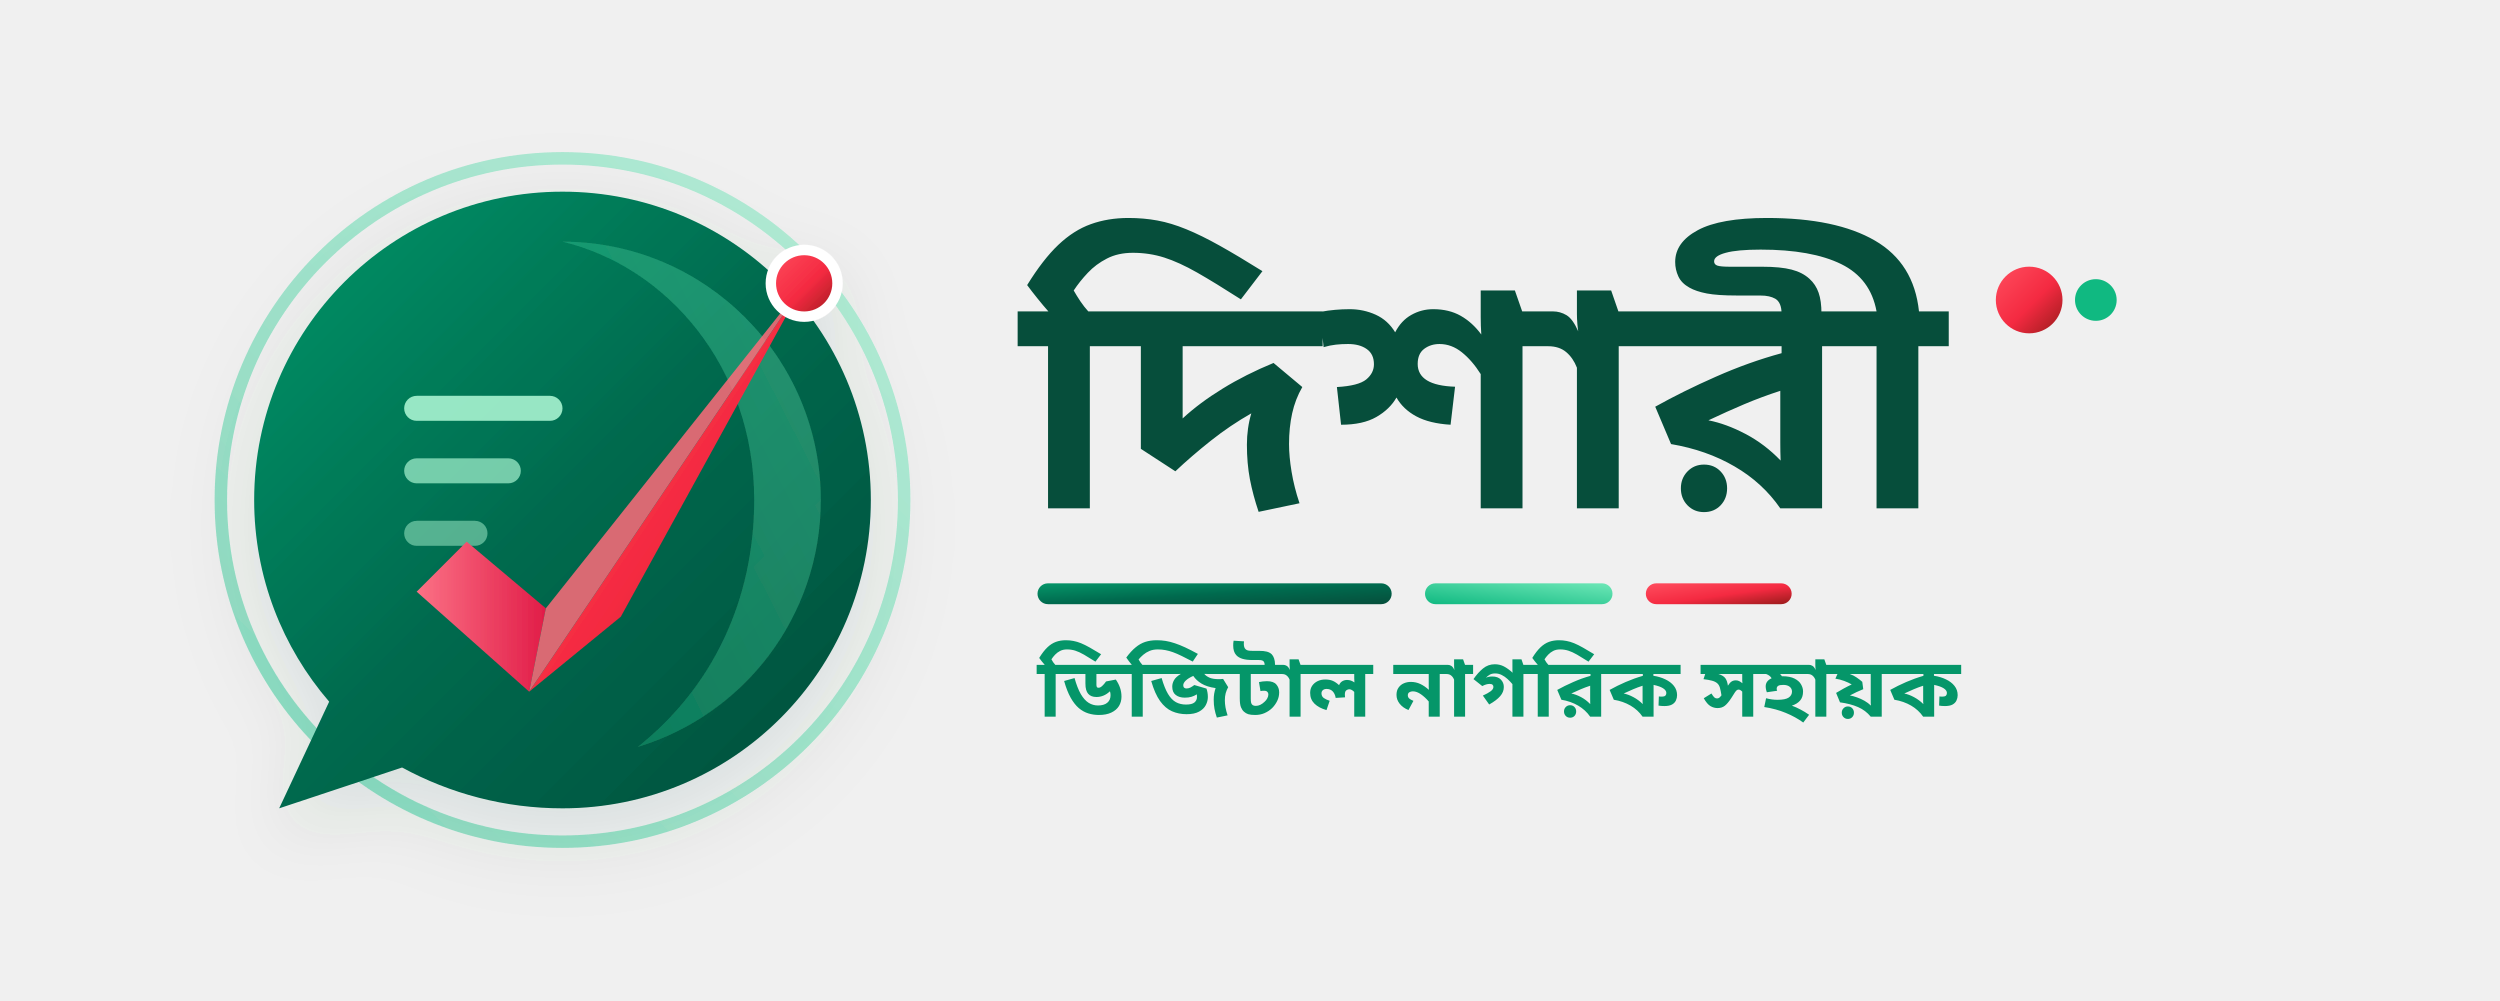
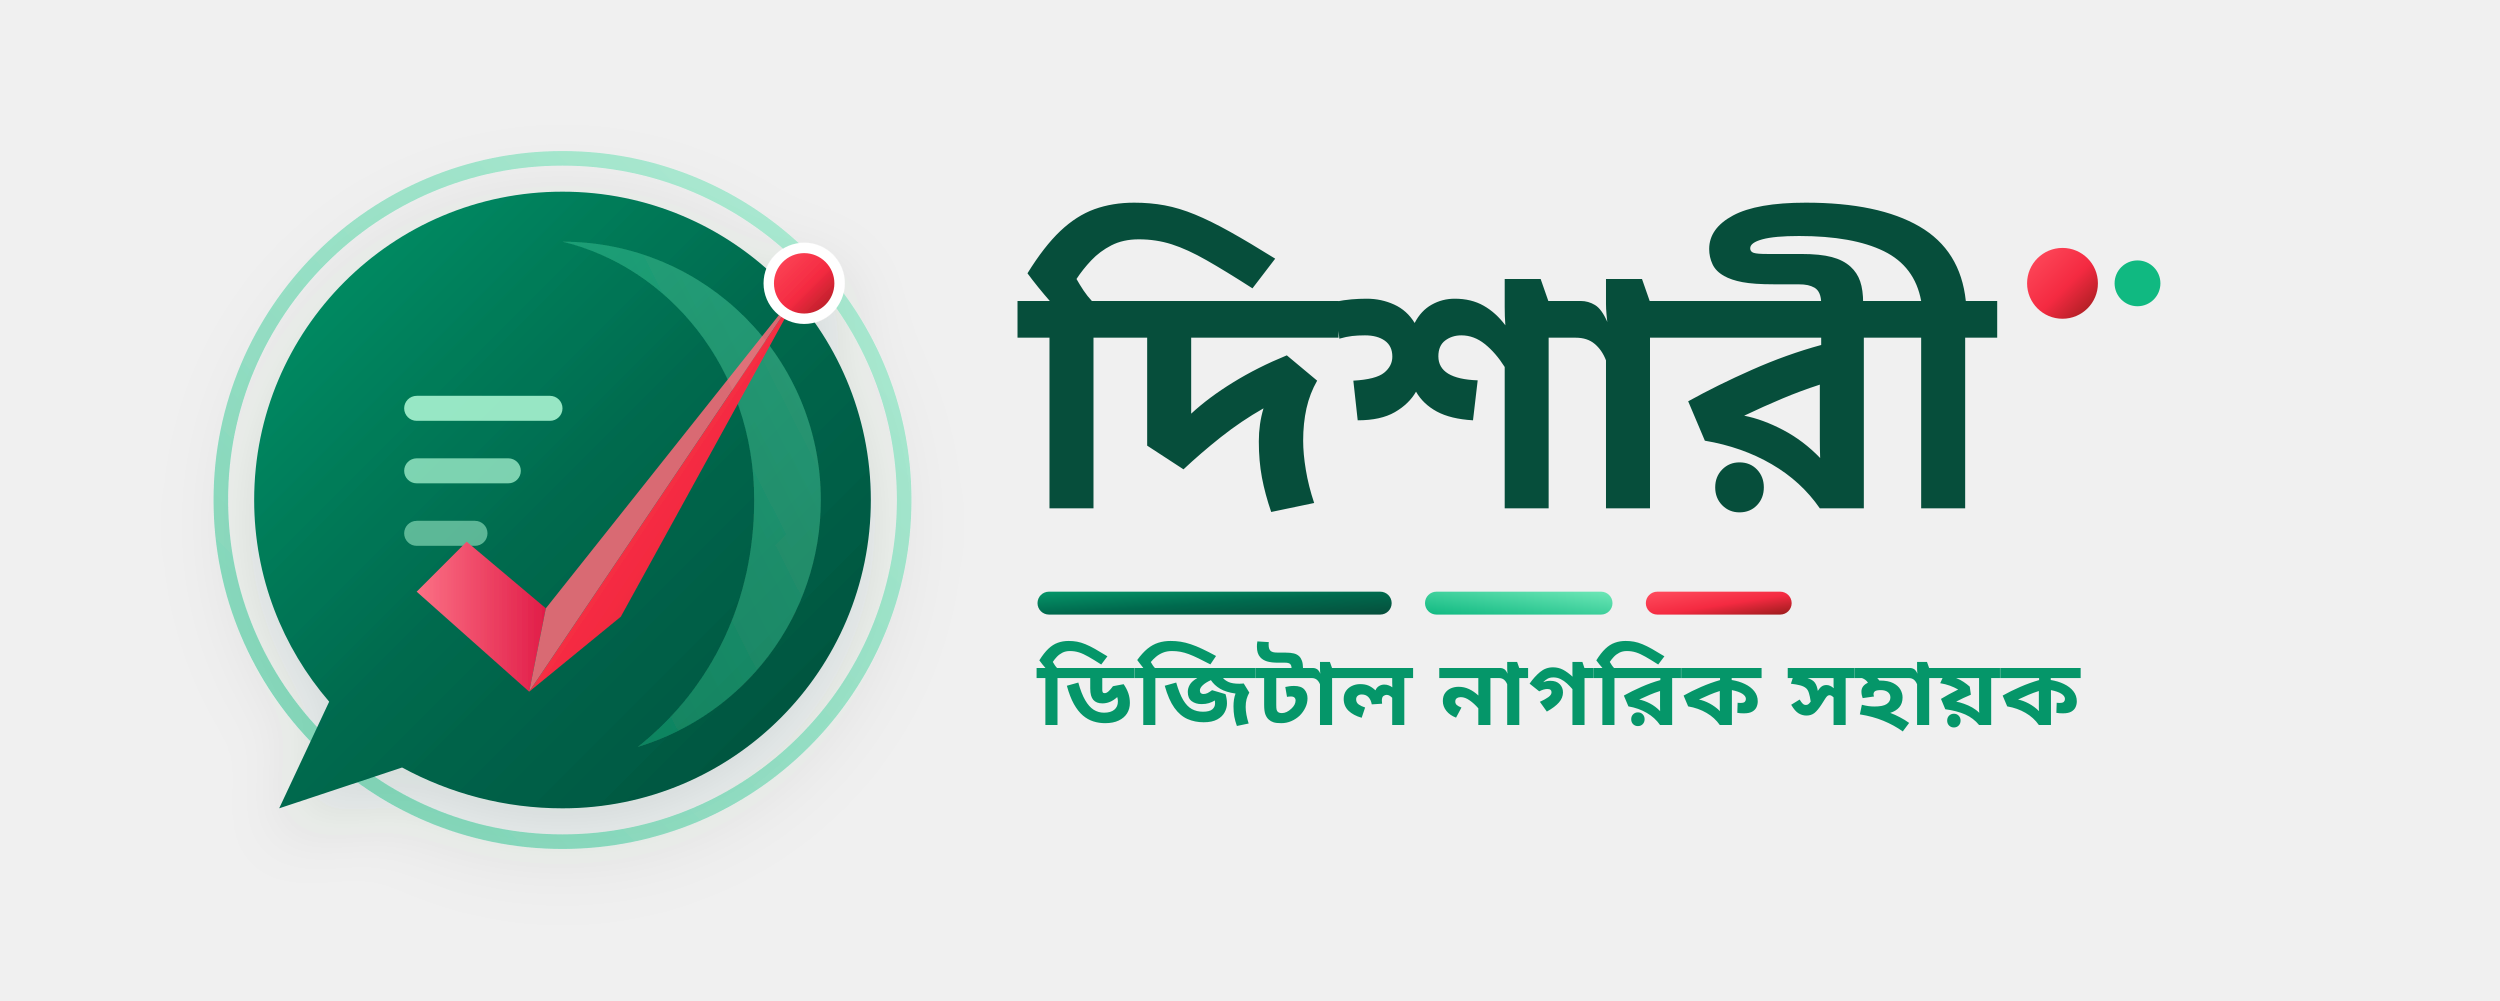
- <svg xmlns="http://www.w3.org/2000/svg" viewBox="0 0 600 240" width="100%" height="100%">
+ <svg xmlns="http://www.w3.org/2000/svg" viewBox="0 0 600 240" width="100%" height="100%" fill="none">
  <defs>
    <linearGradient id="emeraldGrad" x1="0%" y1="0%" x2="100%" y2="100%">
      <stop offset="0%" stop-color="#059669" />
      <stop offset="50%" stop-color="#006A4E" />
      <stop offset="100%" stop-color="#064E3B" />
    </linearGradient>
    <linearGradient id="mintGrad" x1="0%" y1="100%" x2="100%" y2="0%">
      <stop offset="0%" stop-color="#10B981" />
      <stop offset="100%" stop-color="#6EE7B7" />
    </linearGradient>
    <linearGradient id="crimsonGrad" x1="0%" y1="0%" x2="100%" y2="100%">
      <stop offset="0%" stop-color="#FF4D5E" />
      <stop offset="55%" stop-color="#F42A41" />
      <stop offset="100%" stop-color="#991B1B" />
    </linearGradient>
    <linearGradient id="coralGrad" x1="0%" y1="0%" x2="100%" y2="0%">
      <stop offset="0%" stop-color="#FB7185" />
      <stop offset="100%" stop-color="#E11D48" />
    </linearGradient>
-     <filter id="softShadow" x="-10%" y="-10%" width="125%" height="125%">
-       <feDropShadow dx="0" dy="6" stdDeviation="8" flood-color="#064E3B" flood-opacity="0.1" />
+     <filter id="softShadow" x="-15%" y="-15%" width="135%" height="135%">
+       <feDropShadow dx="0" dy="6" stdDeviation="8" flood-color="#064E3B" flood-opacity="0.12" />
    </filter>
  </defs>
-   <rect width="600" height="240" fill="none" />
  <g transform="translate(45, 30)" filter="url(#softShadow)">
-     <circle cx="90" cy="90" r="82" fill="none" stroke="url(#mintGrad)" stroke-width="3" opacity="0.45" />
+     <circle cx="90" cy="90" r="82" fill="none" stroke="url(#mintGrad)" stroke-width="3.5" opacity="0.5" />
    <path d="M 90 16               C 49.1 16, 16 49.1, 16 90               C 16 108.5, 22.8 125.4, 34 138.4               L 22 164               L 51.5 154.2               C 63.1 160.5, 76.2 164, 90 164               C 130.9 164, 164 130.9, 164 90               C 164 49.1, 130.9 16, 90 16 Z" fill="url(#emeraldGrad)" />
-     <path d="M 90 28               C 124.2 28, 152 55.8, 152 90               C 152 118, 133.5 141.6, 108 149.3               C 126 135, 136 114, 136 90               C 136 58, 115 34, 90 28 Z" fill="url(#mintGrad)" opacity="0.35" />
+     <path d="M 90 28               C 124.2 28, 152 55.8, 152 90               C 152 118, 133.5 141.6, 108 149.3               C 126 135, 136 114, 136 90               C 136 58, 115 34, 90 28 Z" fill="url(#mintGrad)" opacity="0.4" />
    <rect x="52" y="65" width="38" height="6" rx="3" fill="#A7F3D0" opacity="0.9" />
-     <rect x="52" y="80" width="28" height="6" rx="3" fill="#A7F3D0" opacity="0.7" />
-     <rect x="52" y="95" width="20" height="6" rx="3" fill="#A7F3D0" opacity="0.5" />
+     <rect x="52" y="80" width="28" height="6" rx="3" fill="#A7F3D0" opacity="0.75" />
+     <rect x="52" y="95" width="20" height="6" rx="3" fill="#A7F3D0" opacity="0.55" />
    <path d="M 55 112 L 82 136 L 86 116 L 67 100 Z" fill="url(#coralGrad)" />
    <path d="M 82 136 L 148 38 L 104 118 Z" fill="url(#crimsonGrad)" />
    <path d="M 82 136 L 148 38 L 86 116 Z" fill="#FF6B7A" opacity="0.85" />
-     <circle cx="148" cy="38" r="8" fill="url(#crimsonGrad)" stroke="#FFFFFF" stroke-width="2.5" />
+     <circle cx="148" cy="38" r="8.5" fill="url(#crimsonGrad)" stroke="#FFFFFF" stroke-width="2.5" />
  </g>
  <g transform="translate(245, 0)">
-     <text x="0" y="122" font-family="'Hind Siliguri', 'Noto Sans Bengali', 'Li Ador Noirrit', sans-serif" font-size="76" font-weight="700" fill="#064E3B" letter-spacing="1">দিশারী</text>
-     <circle cx="242" cy="72" r="8" fill="url(#crimsonGrad)" />
-     <circle cx="258" cy="72" r="5" fill="#10B981" />
-     <rect x="4" y="140" width="85" height="5" rx="2.5" fill="url(#emeraldGrad)" />
-     <rect x="97" y="140" width="45" height="5" rx="2.5" fill="url(#mintGrad)" />
-     <rect x="150" y="140" width="35" height="5" rx="2.5" fill="url(#crimsonGrad)" />
-     <text x="4" y="172" font-family="'Hind Siliguri', 'Noto Sans Bengali', sans-serif" font-size="20" font-weight="600" fill="#059669">ডিজিটাল নাগরিক সহায়ক</text>
+     <text x="0" y="122" font-family="'Kalpurush', 'Noto Sans Bengali', system-ui, sans-serif" font-size="80" font-weight="800" fill="#064E3B" letter-spacing="1">দিশারী</text>
+     <circle cx="250" cy="68" r="8.5" fill="url(#crimsonGrad)" />
+     <circle cx="268" cy="68" r="5.5" fill="#10B981" />
+     <rect x="4" y="142" width="85" height="5.5" rx="2.75" fill="url(#emeraldGrad)" />
+     <rect x="97" y="142" width="45" height="5.5" rx="2.75" fill="url(#mintGrad)" />
+     <rect x="150" y="142" width="35" height="5.5" rx="2.75" fill="url(#crimsonGrad)" />
+     <text x="4" y="174" font-family="'Kalpurush', 'Noto Sans Bengali', system-ui, sans-serif" font-size="22" font-weight="600" fill="#059669" letter-spacing="0.5">ডিজিটাল নাগরিক সহায়ক</text>
  </g>
</svg>
